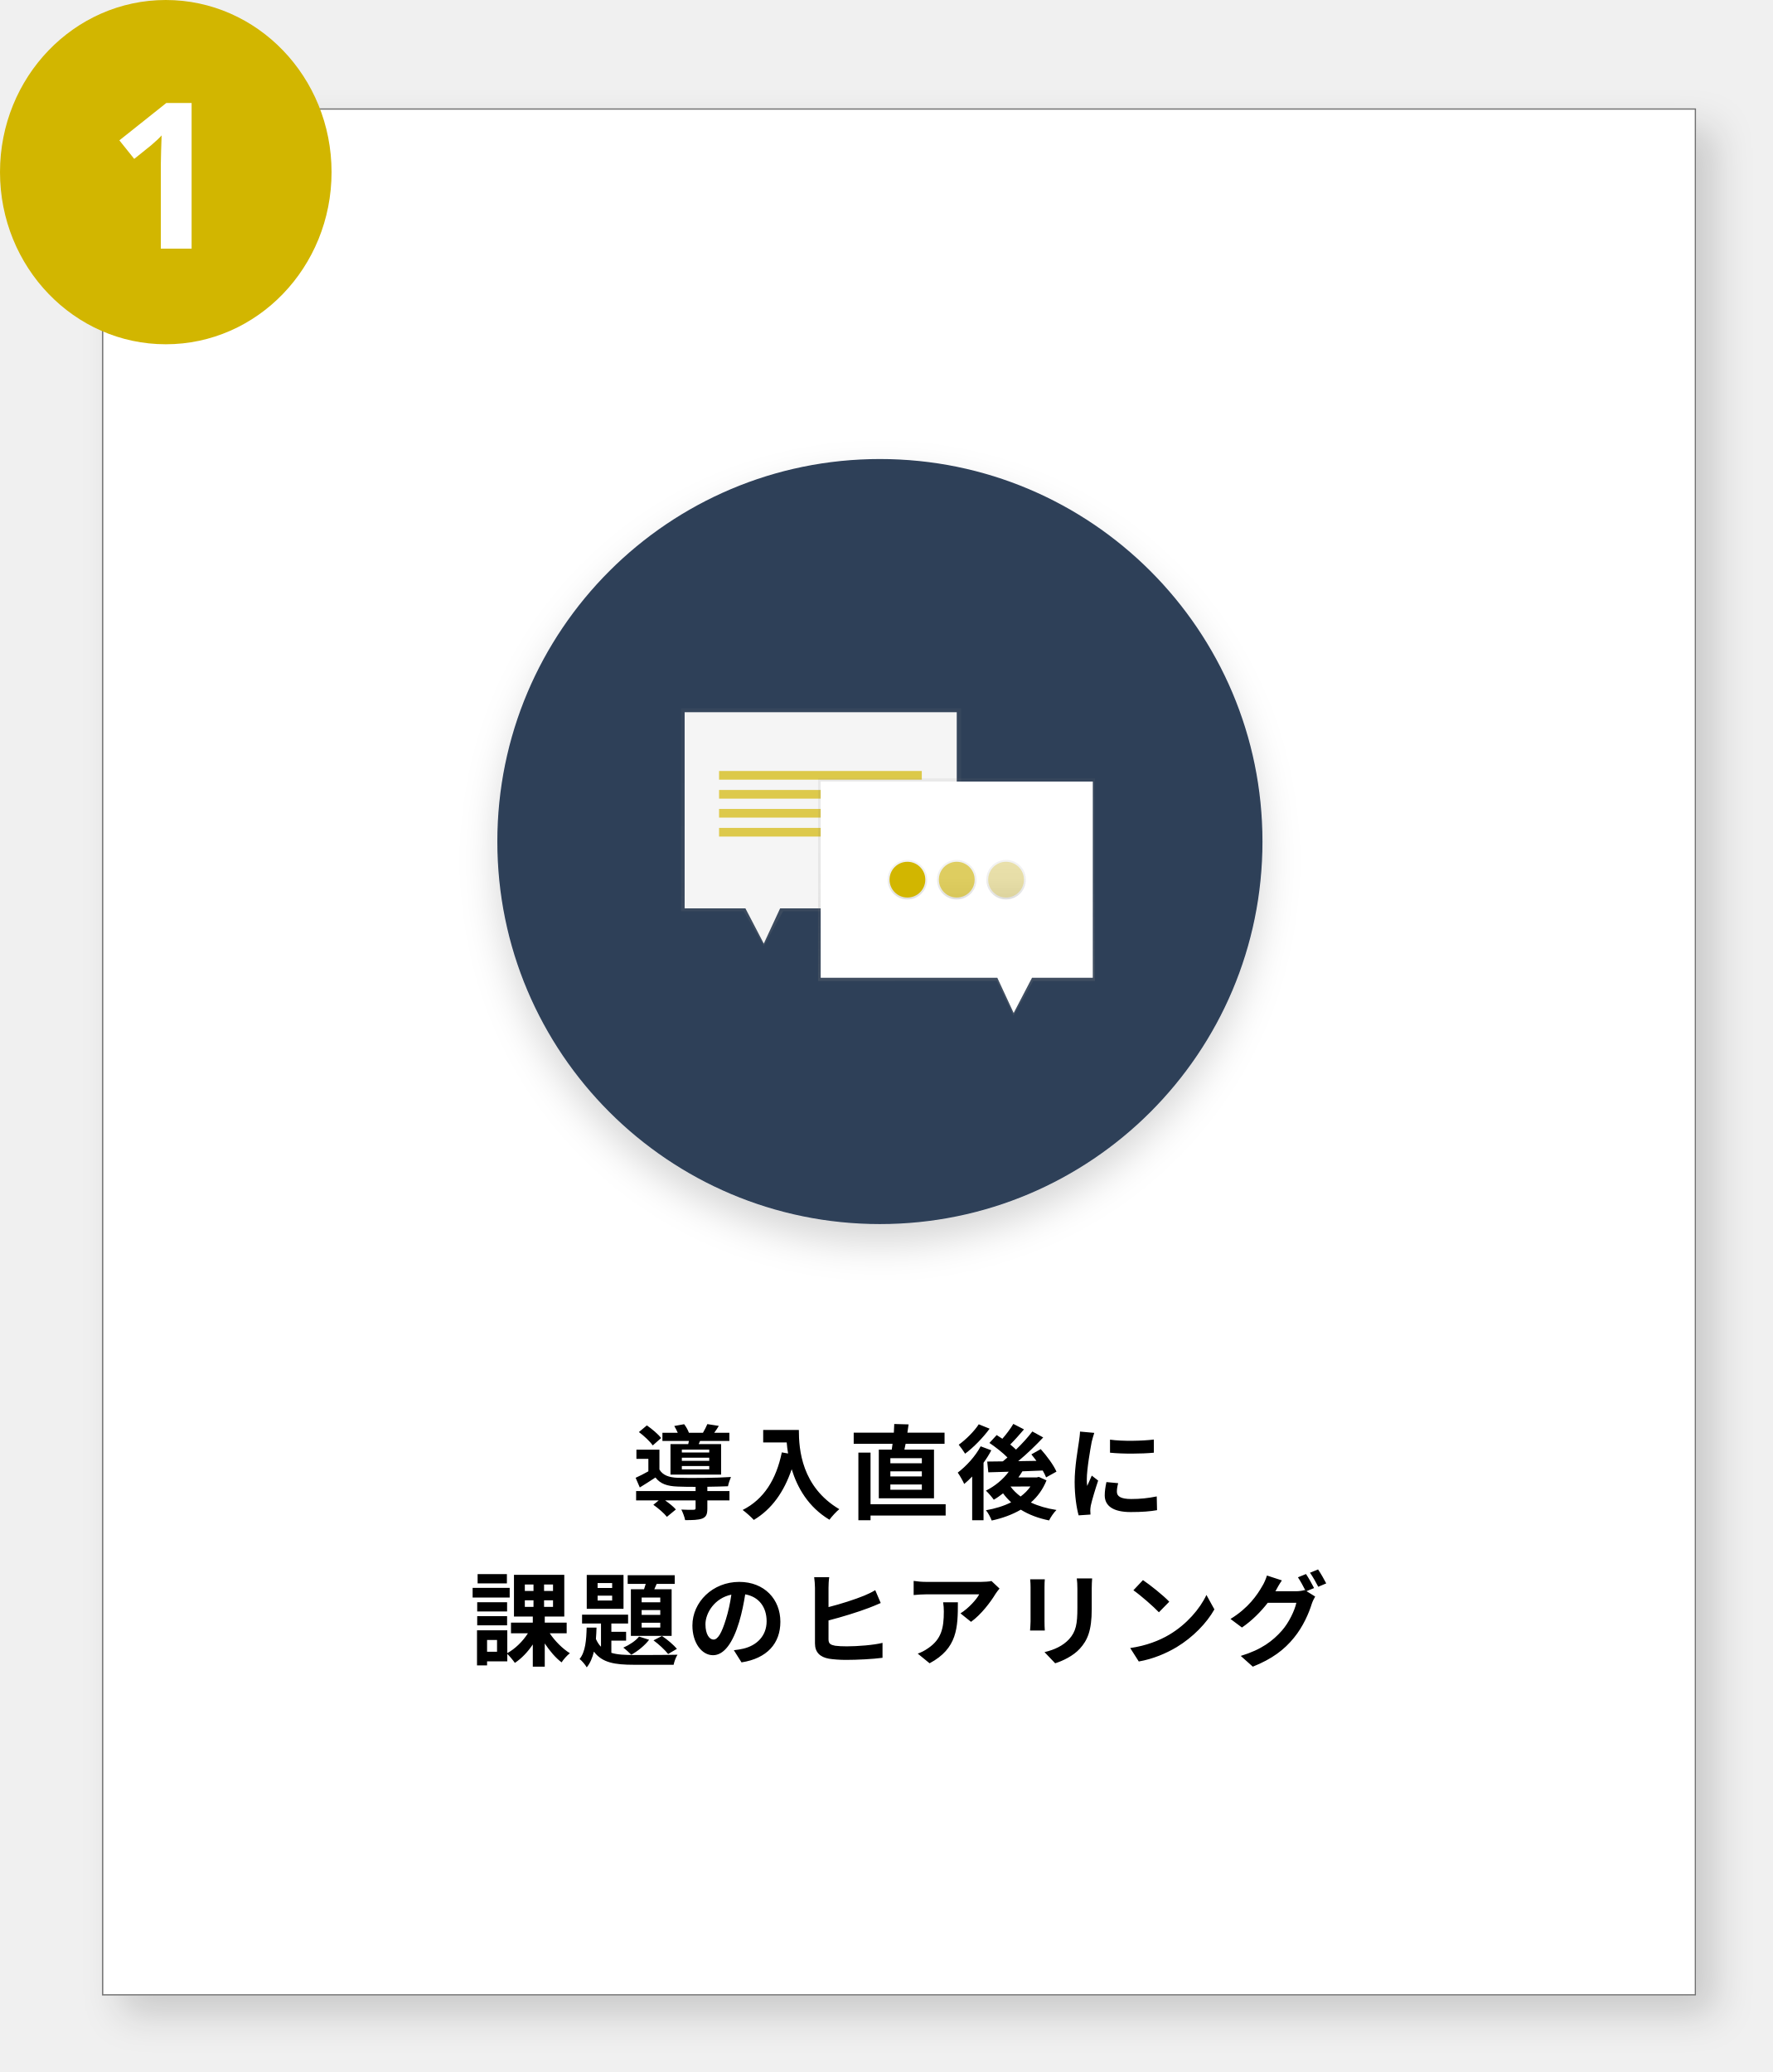
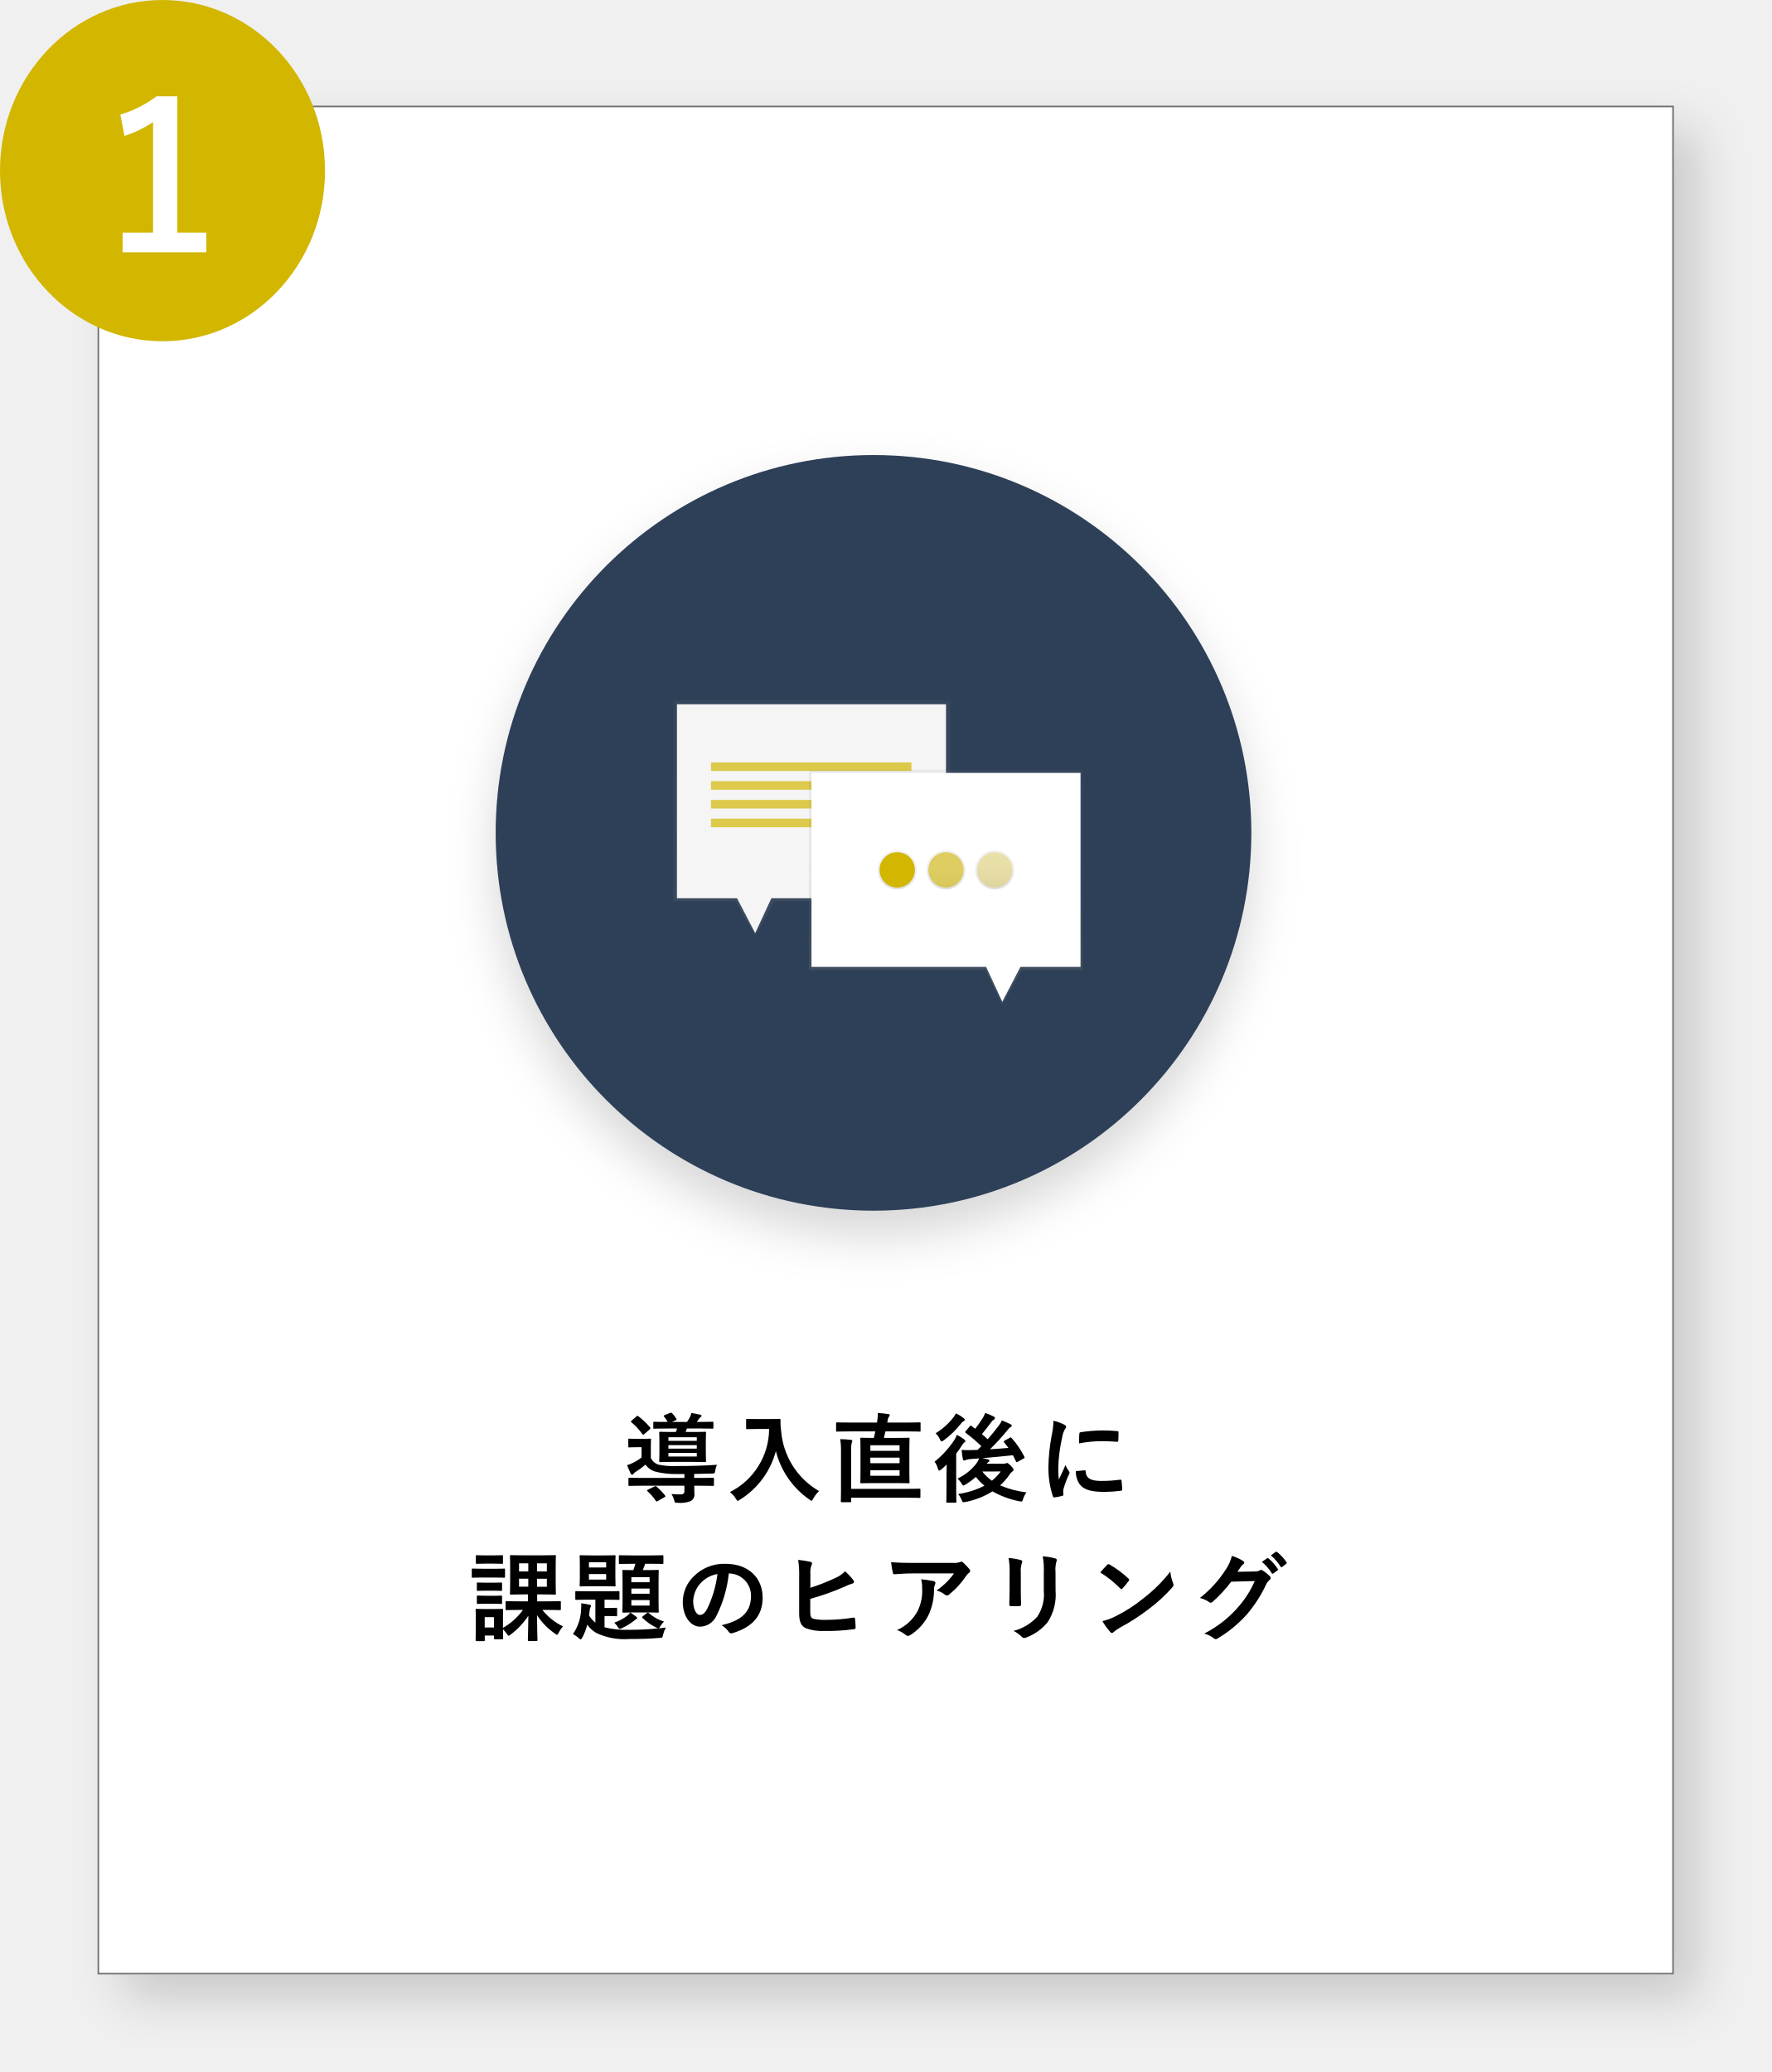
- <svg xmlns="http://www.w3.org/2000/svg" xmlns:xlink="http://www.w3.org/1999/xlink" width="278" height="325" viewBox="0 0 278 325">
+ <svg xmlns="http://www.w3.org/2000/svg" xmlns:xlink="http://www.w3.org/1999/xlink" width="218" height="255" viewBox="0 0 218 255">
  <defs>
-     <filter id="長方形_2173" x="10" y="11" width="268" height="314" filterUnits="userSpaceOnUse">
+     <filter id="長方形_2173" x="6" y="7" width="212" height="248" filterUnits="userSpaceOnUse">
      <feOffset dx="3" dy="3" input="SourceAlpha" />
      <feGaussianBlur stdDeviation="3" result="blur" />
      <feFlood flood-opacity="0.161" />
      <feComposite operator="in" in2="blur" />
      <feComposite in="SourceGraphic" />
    </filter>
-     <filter id="長方形_2124" x="69" y="66" width="138" height="138" filterUnits="userSpaceOnUse">
+     <filter id="長方形_2124" x="52" y="50" width="111" height="111" filterUnits="userSpaceOnUse">
      <feOffset dy="3" input="SourceAlpha" />
      <feGaussianBlur stdDeviation="3" result="blur-2" />
      <feFlood flood-opacity="0.161" />
      <feComposite operator="in" in2="blur-2" />
      <feComposite in="SourceGraphic" />
    </filter>
    <linearGradient id="linear-gradient" x1="3.891" y1="1.236" x2="3.891" y2="0.236" gradientUnits="objectBoundingBox">
      <stop offset="0" stop-color="gray" stop-opacity="0.251" />
      <stop offset="0.54" stop-color="gray" stop-opacity="0.122" />
      <stop offset="1" stop-color="gray" stop-opacity="0.102" />
    </linearGradient>
    <linearGradient id="linear-gradient-2" x1="0.5" y1="1" x2="0.5" y2="0" xlink:href="#linear-gradient" />
  </defs>
-   <g id="グループ_470" data-name="グループ 470" transform="translate(-86 -5425)">
-     <g id="グループ_469" data-name="グループ 469">
-       <g transform="matrix(1, 0, 0, 1, 86, 5425)" filter="url(#長方形_2173)">
-         <g id="長方形_2173-2" data-name="長方形 2173" transform="translate(16 17)" fill="#fff" stroke="#707070" stroke-width="0.2">
-           <rect width="250" height="296" stroke="none" />
-           <rect x="0.1" y="0.1" width="249.8" height="295.8" fill="none" />
-         </g>
+   <g id="グループ_490" data-name="グループ 490" transform="translate(-86 -6132)">
+     <g transform="matrix(1, 0, 0, 1, 86, 6132)" filter="url(#長方形_2173)">
+       <g id="長方形_2173-2" data-name="長方形 2173" transform="translate(12 13)" fill="#fff" stroke="#707070" stroke-width="0.2">
+         <rect width="194" height="230" stroke="none" />
+         <rect x="0.1" y="0.1" width="193.8" height="229.8" fill="none" />
      </g>
-       <g transform="matrix(1, 0, 0, 1, 86, 5425)" filter="url(#長方形_2124)">
-         <rect id="長方形_2124-2" data-name="長方形 2124" width="120" height="120" rx="60" transform="translate(78 72)" fill="#2f3f59" />
-       </g>
-       <path id="パス_1793" data-name="パス 1793" d="M0,0H43.93V31.833H16l-3.018,5.423L9.81,31.833H0Z" transform="translate(192.821 5536.098)" fill="url(#linear-gradient)" />
-       <path id="パス_1794" data-name="パス 1794" d="M7.57,8.33H50.246V39.1h-27.7L19.982,44.63,17.1,39.1H7.57Z" transform="translate(185.807 5528.379)" fill="#f5f5f5" />
-       <rect id="長方形_2117" data-name="長方形 2117" width="31.794" height="1.36" transform="translate(230.57 5547.293) rotate(180)" fill="#d2b600" opacity="0.701" />
-       <rect id="長方形_2118" data-name="長方形 2118" width="31.794" height="1.36" transform="translate(230.57 5550.269) rotate(180)" fill="#d2b600" opacity="0.695" />
-       <rect id="長方形_2119" data-name="長方形 2119" width="31.794" height="1.36" transform="translate(230.57 5553.244) rotate(180)" fill="#d2b600" opacity="0.695" />
-       <rect id="長方形_2120" data-name="長方形 2120" width="31.794" height="1.36" transform="translate(230.57 5556.219) rotate(180)" fill="#d2b600" opacity="0.695" />
-       <path id="パス_1795" data-name="パス 1795" d="M336.416,150H293v31.771l28.015-.015,2.64,5.427,3.065-5.412h9.7Z" transform="translate(-78.69 5397.099)" fill="url(#linear-gradient-2)" />
-       <path id="パス_1796" data-name="パス 1796" d="M341.2,156.7H298.52v30.774h27.7L328.785,193l2.882-5.526h9.53Z" transform="translate(-83.806 5390.89)" fill="#fff" />
-       <circle id="楕円形_253" data-name="楕円形 253" cx="3.103" cy="3.103" r="3.103" transform="translate(225.214 5559.875)" fill="url(#linear-gradient-2)" />
-       <circle id="楕円形_254" data-name="楕円形 254" cx="3.103" cy="3.103" r="3.103" transform="translate(232.95 5559.875)" fill="url(#linear-gradient-2)" />
-       <circle id="楕円形_255" data-name="楕円形 255" cx="3.103" cy="3.103" r="3.103" transform="translate(240.686 5559.875)" fill="url(#linear-gradient-2)" />
-       <circle id="楕円形_256" data-name="楕円形 256" cx="2.805" cy="2.805" r="2.805" transform="translate(225.511 5560.172)" fill="#d2b600" />
-       <circle id="楕円形_257" data-name="楕円形 257" cx="2.805" cy="2.805" r="2.805" transform="translate(233.248 5560.172)" fill="#d2b600" opacity="0.6" />
-       <circle id="楕円形_258" data-name="楕円形 258" cx="2.805" cy="2.805" r="2.805" transform="translate(240.984 5560.172)" fill="#d2b600" opacity="0.3" />
-       <text id="導入直後に_課題のヒアリング_" data-name="導入直後に 課題のヒアリング " transform="translate(227 5662)" font-size="16" font-family="YuGo-Bold, YuGothic" font-weight="700" letter-spacing="0.06em">
-         <tspan x="-41.92" y="0">導入直後に</tspan>
-         <tspan x="-67.36" y="23">課題のヒアリング</tspan>
-         <tspan x="0" y="46" />
-       </text>
-       <g id="グループ_462" data-name="グループ 462" transform="translate(86 5425)">
-         <ellipse id="楕円形_205" data-name="楕円形 205" cx="26" cy="27" rx="26" ry="27" transform="translate(0 0)" fill="#d2b600" />
-       </g>
-       <text id="_1" data-name="1" transform="translate(112 5464)" fill="#fff" font-size="32" font-family="YuGo-Bold, YuGothic" font-weight="700" letter-spacing="0.12em">
-         <tspan x="-9.168" y="0">1</tspan>
-       </text>
    </g>
+     <g transform="matrix(1, 0, 0, 1, 86, 6132)" filter="url(#長方形_2124)">
+       <rect id="長方形_2124-2" data-name="長方形 2124" width="93" height="93" rx="46.5" transform="translate(61 56)" fill="#2f3f59" />
+     </g>
+     <path id="パス_1793" data-name="パス 1793" d="M0,0H34.084V24.7H12.413l-2.342,4.207L7.612,24.7H0Z" transform="translate(168.881 6218.199)" fill="url(#linear-gradient)" />
+     <path id="パス_1794" data-name="パス 1794" d="M7.57,8.33H40.682V32.207H19.19L17.2,36.495l-2.236-4.288H7.57Z" transform="translate(161.741 6210.343)" fill="#f5f5f5" />
+     <rect id="長方形_2117" data-name="長方形 2117" width="24.669" height="1.056" transform="translate(198.169 6226.885) rotate(180)" fill="#d2b600" opacity="0.701" />
+     <rect id="長方形_2118" data-name="長方形 2118" width="24.669" height="1.056" transform="translate(198.169 6229.193) rotate(180)" fill="#d2b600" opacity="0.695" />
+     <rect id="長方形_2119" data-name="長方形 2119" width="24.669" height="1.056" transform="translate(198.169 6231.502) rotate(180)" fill="#d2b600" opacity="0.695" />
+     <rect id="長方形_2120" data-name="長方形 2120" width="24.669" height="1.056" transform="translate(198.169 6233.811) rotate(180)" fill="#d2b600" opacity="0.695" />
+     <path id="パス_1795" data-name="パス 1795" d="M326.686,150H293v24.65l21.737-.012,2.048,4.211,2.378-4.2h7.523Z" transform="translate(-107.447 6076.734)" fill="url(#linear-gradient-2)" />
+     <path id="パス_1796" data-name="パス 1796" d="M331.632,156.7H298.52v23.877h21.491l1.99,4.288,2.236-4.288h7.394Z" transform="translate(-112.653 6070.415)" fill="#fff" />
+     <circle id="楕円形_253" data-name="楕円形 253" cx="2.408" cy="2.408" r="2.408" transform="translate(194.013 6236.646)" fill="url(#linear-gradient-2)" />
+     <circle id="楕円形_254" data-name="楕円形 254" cx="2.408" cy="2.408" r="2.408" transform="translate(200.016 6236.646)" fill="url(#linear-gradient-2)" />
+     <circle id="楕円形_255" data-name="楕円形 255" cx="2.408" cy="2.408" r="2.408" transform="translate(206.018 6236.646)" fill="url(#linear-gradient-2)" />
+     <circle id="楕円形_256" data-name="楕円形 256" cx="2.176" cy="2.176" r="2.176" transform="translate(194.244 6236.877)" fill="#d2b600" />
+     <circle id="楕円形_257" data-name="楕円形 257" cx="2.176" cy="2.176" r="2.176" transform="translate(200.247 6236.877)" fill="#d2b600" opacity="0.6" />
+     <circle id="楕円形_258" data-name="楕円形 258" cx="2.176" cy="2.176" r="2.176" transform="translate(206.249 6236.877)" fill="#d2b600" opacity="0.3" />
+     <path id="パス_1939" data-name="パス 1939" d="M-21.792-1.152c1.08,0,1.452.024,1.524.024.12,0,.132-.012.132-.132v-.732c0-.132-.012-.144-.132-.144-.072,0-.444.024-1.524.024h-.78V-2.6c.684-.012,1.4-.024,2.148-.048.384-.012.384-.012.456-.4a2.8,2.8,0,0,1,.2-.684c-1.644.12-3.324.156-5.016.156a8.376,8.376,0,0,1-2.208-.18,1.591,1.591,0,0,1-.912-.8V-5.988c0-.528.024-.756.024-.828,0-.12-.012-.132-.144-.132-.072,0-.24.024-.876.024h-.78c-.636,0-.792-.024-.876-.024-.108,0-.12.012-.12.132V-6c0,.12.012.132.12.132.084,0,.24-.024.876-.024h.636v1.26a5.833,5.833,0,0,1-1.1.684,4.814,4.814,0,0,1-.684.264c.168.42.288.708.444,1.032.06.108.108.144.18.144a.194.194,0,0,0,.168-.108.879.879,0,0,1,.24-.228,9.93,9.93,0,0,0,1.236-.9,2.218,2.218,0,0,0,1.14.84,10.272,10.272,0,0,0,2.808.312h.84v.48h-5.256c-1.08,0-1.44-.024-1.512-.024-.108,0-.12.012-.12.144v.732c0,.12.012.132.12.132.072,0,.432-.024,1.512-.024h5.256v.684c0,.276-.156.384-.5.384-.24,0-.66-.012-1.092-.048a2.785,2.785,0,0,1,.336.792c.084.288.084.288.444.288a3.456,3.456,0,0,0,1.6-.216.885.885,0,0,0,.444-.876c0-.348-.024-.648-.024-1.008ZM-24.672-8.2a2.644,2.644,0,0,1-.156.432h-.4c-1.056,0-1.428-.024-1.512-.024-.12,0-.132.012-.132.132,0,.072.024.336.024,1V-5.2c0,.66-.024.924-.024,1.008,0,.12.012.132.132.132.084,0,.456-.024,1.512-.024h2.484c1.056,0,1.428.024,1.512.024.108,0,.12-.012.12-.132,0-.072-.024-.348-.024-1.008V-6.66c0-.66.024-.924.024-1,0-.12-.012-.132-.12-.132-.084,0-.456.024-1.512.024h-.888a3.938,3.938,0,0,0,.18-.432h1.464c1.176,0,1.584.024,1.656.024.12,0,.132-.012.132-.132v-.588c0-.12-.012-.132-.132-.132-.072,0-.48.024-1.656.024h-.252l.228-.336a1.032,1.032,0,0,1,.216-.24.242.242,0,0,0,.132-.192c0-.06-.06-.1-.156-.12-.312-.072-.7-.156-1.092-.216a1.919,1.919,0,0,1-.216.576c-.1.18-.2.348-.324.528H-25.3l.444-.192c.132-.06.144-.108.084-.216a3.756,3.756,0,0,0-.5-.648c-.1-.1-.132-.108-.252-.06l-.648.264c-.144.06-.192.084-.108.192a3.181,3.181,0,0,1,.444.66C-27-9-27.4-9.024-27.468-9.024c-.12,0-.132.012-.132.132v.6c0,.12.012.12.132.12.072,0,.468-.024,1.632-.024Zm2.424,1.08v.444H-25.74v-.444Zm0,2.376H-25.74v-.444h3.492Zm-3.492-.972v-.432h3.492v.432ZM-30.252-9.18c-.072.06-.108.1-.108.132s.036.06.084.1a8.251,8.251,0,0,1,1.332,1.44c.036.048.072.084.1.084s.084-.036.156-.1l.648-.564c.06-.06.084-.1.084-.144a.224.224,0,0,0-.06-.12,8.893,8.893,0,0,0-1.428-1.356c-.1-.072-.144-.048-.24.036Zm2,8.508c-.084.036-.12.072-.12.108s.024.048.072.1A6.293,6.293,0,0,1-27.288.708c.072.108.108.1.24.024l.828-.48c.132-.072.144-.108.072-.2a7.52,7.52,0,0,0-1.044-1.092c-.108-.084-.132-.084-.276-.012ZM-14.832-9.36c-.864,0-1.128-.024-1.2-.024-.132,0-.144.012-.144.132v1.008c0,.12.012.132.144.132.072,0,.336-.024,1.2-.024h1.488A8.753,8.753,0,0,1-18.168-.372,2.872,2.872,0,0,1-17.46.42c.12.192.168.288.252.288.06,0,.132-.06.276-.144a10.1,10.1,0,0,0,4.416-5.976A10.316,10.316,0,0,0-8.4.54c.132.1.216.156.276.156S-8,.612-7.908.42A3.537,3.537,0,0,1-7.2-.492a9.4,9.4,0,0,1-4.668-7.416A6.7,6.7,0,0,1-11.94-9.24c0-.12-.048-.144-.156-.144-.072,0-.336.024-1.2.024ZM-.276-7.836l-.18.8c-1.08,0-1.452-.024-1.524-.024-.132,0-.144.012-.144.132,0,.072.024.456.024,1.3V-2.88c0,.852-.024,1.224-.024,1.284,0,.132.012.144.144.144.072,0,.444-.024,1.536-.024h2.7c1.08,0,1.464.024,1.548.024.12,0,.132-.012.132-.144,0-.06-.024-.432-.024-1.284V-5.628c0-.84.024-1.224.024-1.3,0-.12-.012-.132-.132-.132-.084,0-.468.024-1.548.024H.78c.072-.264.132-.528.192-.8H3.624c1.092,0,1.464.024,1.536.024.12,0,.132-.012.132-.132V-8.82c0-.12-.012-.132-.132-.132-.072,0-.444.024-1.536.024H1.188l.06-.276A.775.775,0,0,1,1.4-9.636a.322.322,0,0,0,.1-.192c0-.072-.06-.132-.168-.144a12.743,12.743,0,0,0-1.3-.132,7.31,7.31,0,0,1-.072.984l-.036.192h-3.36c-1.092,0-1.464-.024-1.536-.024-.12,0-.132.012-.132.132v.876c0,.12.012.132.132.132.072,0,.444-.024,1.536-.024Zm2.988,5.46h-3.6V-3.06h3.6Zm-3.6-1.548v-.684h3.6v.684Zm0-2.208h3.6v.684h-3.6ZM-4.5-.54C-4.5.3-4.524.672-4.524.744c0,.12.012.132.132.132h1c.132,0,.144-.012.144-.132V.324h6.72c1.188,0,1.6.024,1.668.024.12,0,.132-.012.132-.132V-.66c0-.12-.012-.132-.132-.132-.072,0-.48.024-1.668.024h-6.72V-5.436A3.1,3.1,0,0,1-3.18-6.42a.734.734,0,0,0,.072-.252c0-.06-.072-.12-.192-.132-.42-.048-.84-.072-1.3-.084a8.326,8.326,0,0,1,.1,1.476ZM15.648-6.708c-.132.072-.156.12-.072.216.18.228.36.456.528.684-.744.072-1.5.12-2.268.168a26.917,26.917,0,0,0,2.1-2.292c.216-.264.312-.372.42-.42a.214.214,0,0,0,.156-.192c0-.084-.048-.132-.18-.2-.276-.132-.636-.288-1.032-.444a2.866,2.866,0,0,1-.408.672c-.408.54-.852,1.08-1.344,1.644A9.054,9.054,0,0,0,12.84-7.5c.384-.456.744-.936,1.116-1.428a1.01,1.01,0,0,1,.348-.348.249.249,0,0,0,.144-.192c0-.084-.048-.144-.156-.2a7.583,7.583,0,0,0-1.044-.444,3.62,3.62,0,0,1-.312.648c-.336.528-.636.936-.912,1.3-.156-.108-.312-.216-.456-.336-.1-.072-.12-.084-.216.036l-.48.564c-.06.072-.084.108-.084.144a.145.145,0,0,0,.072.108,19.529,19.529,0,0,1,1.908,1.62l-.456.468c-.348.012-.684.024-1.02.024a8.476,8.476,0,0,1-.948-.024c.036.372.084.744.144,1.092.024.12.072.216.18.216a.666.666,0,0,0,.228-.084,2.5,2.5,0,0,1,.648-.108c.288-.012.612-.036.96-.072a2.716,2.716,0,0,1-.384.684,6.345,6.345,0,0,1-2.28,1.8,2.784,2.784,0,0,1,.48.576c.108.192.156.276.24.276.06,0,.132-.048.276-.132a7.9,7.9,0,0,0,1.26-.924,6.932,6.932,0,0,0,1.056,1.08,10.093,10.093,0,0,1-3.24,1.02,2.564,2.564,0,0,1,.42.7c.144.348.156.348.516.276a9.615,9.615,0,0,0,3.288-1.3A11.166,11.166,0,0,0,17.424.756c.372.072.372.072.492-.288a2.532,2.532,0,0,1,.408-.8,11.814,11.814,0,0,1-3.24-.864,8.1,8.1,0,0,0,1.152-1.308,1.185,1.185,0,0,1,.36-.4.23.23,0,0,0,.132-.216c0-.108-.048-.2-.312-.48-.3-.288-.384-.348-.48-.348a.391.391,0,0,0-.168.048.658.658,0,0,1-.252.036H13.428a.705.705,0,0,1,.192-.192q.144-.072.144-.18c0-.084-.072-.132-.2-.168-.2-.048-.408-.1-.66-.144,1.176-.1,2.556-.216,3.756-.36.132.252.252.5.372.756.06.132.084.132.228.048l.72-.4c.12-.072.144-.108.084-.228a10.913,10.913,0,0,0-1.572-2.3c-.072-.084-.1-.1-.228-.012Zm-.492,3.8a6.082,6.082,0,0,1-1.08,1.14A5.358,5.358,0,0,1,12.888-2.9ZM8.484-.672C8.484.288,8.46.732,8.46.8c0,.12.012.132.12.132h.984C9.684.936,9.7.924,9.7.8c0-.06-.024-.516-.024-1.476V-5.1c.276-.36.54-.744.78-1.128a.9.9,0,0,1,.264-.288.14.14,0,0,0,.084-.132c0-.084-.048-.132-.156-.216a7,7,0,0,0-.888-.552,2.615,2.615,0,0,1-.312.636A11.515,11.515,0,0,1,7.02-4.116a2.762,2.762,0,0,1,.408.864c.048.168.1.24.156.24s.144-.06.276-.156c.216-.18.432-.384.648-.6-.012.444-.024.96-.024,1.332Zm1.152-9.384a2.726,2.726,0,0,1-.348.552,8.189,8.189,0,0,1-2.148,1.9,2.208,2.208,0,0,1,.516.708c.084.2.144.288.228.288a.592.592,0,0,0,.276-.144,10.93,10.93,0,0,0,2.064-1.992,1.139,1.139,0,0,1,.324-.324c.12-.072.192-.12.192-.2s-.06-.144-.168-.216A4.621,4.621,0,0,0,9.636-10.056Zm12.012.912a9.682,9.682,0,0,1-.216,1.788,22.908,22.908,0,0,0-.408,3.936A11.249,11.249,0,0,0,21.576.156c.024.084.072.144.156.132A5.956,5.956,0,0,0,22.716.1c.108-.024.156-.072.156-.156s-.024-.192-.024-.336a1.363,1.363,0,0,1,.036-.372,11.731,11.731,0,0,1,.684-1.812.332.332,0,0,0,.06-.192.478.478,0,0,0-.084-.18,3.115,3.115,0,0,1-.42-.756c-.348.84-.564,1.236-.816,1.788a11.572,11.572,0,0,1-.072-1.4,19.444,19.444,0,0,1,.5-3.876,2.835,2.835,0,0,1,.288-.852c.156-.24.18-.276.18-.36,0-.108-.072-.18-.276-.288A5.311,5.311,0,0,0,21.648-9.144Zm2.76,6.192a2.644,2.644,0,0,0,.42,1.56c.516.708,1.344,1,3.12,1A16.112,16.112,0,0,0,29.9-.528c.2-.024.2-.036.2-.18a8.891,8.891,0,0,0-.072-1.032c-.024-.156-.048-.168-.168-.156a17.2,17.2,0,0,1-2.292.156c-1.308,0-1.884-.3-1.956-1.128,0-.132-.024-.192-.12-.18Zm.384-3.408a14.67,14.67,0,0,1,2.724-.276c.612,0,1.236.024,1.956.072.108.012.144-.036.156-.144.024-.336.024-.66.024-1.02,0-.12-.024-.144-.276-.156-.5-.048-1.056-.072-1.776-.072A19.159,19.159,0,0,0,25-7.74c-.12.024-.156.06-.168.2C24.8-7.332,24.8-7.032,24.792-6.36Zm-66.78,24.32c.12,0,.132-.012.132-.132,0-.24-.048-1.56-.06-3.06a8.037,8.037,0,0,0,2.2,2.268c.144.1.216.156.264.156.072,0,.108-.072.2-.252a3.742,3.742,0,0,1,.54-.78,7.354,7.354,0,0,1-2.544-2.028h.528c1.152,0,1.548.024,1.62.024.12,0,.132-.012.132-.132v-.84c0-.12-.012-.132-.132-.132-.072,0-.468.024-1.62.024h-1.164v-.852h.672c1.056,0,1.416.024,1.5.024.12,0,.132-.012.132-.132,0-.06-.024-.408-.024-1.2V8.732c0-.792.024-1.128.024-1.2,0-.132-.012-.144-.132-.144-.084,0-.444.024-1.5.024h-2.4c-1.056,0-1.4-.024-1.488-.024-.12,0-.132.012-.132.144,0,.072.024.408.024,1.2v2.184c0,.792-.024,1.128-.024,1.2,0,.12.012.132.132.132.084,0,.432-.024,1.488-.024h.6v.852h-1.02c-1.14,0-1.536-.024-1.608-.024-.12,0-.132.012-.132.132v.84c0,.12.012.132.132.132.072,0,.468-.024,1.608-.024h.4A7.834,7.834,0,0,1-46.1,16.34V15.056c0-.564.012-.852.012-.924,0-.12-.012-.132-.12-.132-.084,0-.336.024-1.1.024h-.924c-.768,0-1.02-.024-1.092-.024-.132,0-.144.012-.144.132,0,.084.024.372.024,1.128v.768c0,1.452-.024,1.728-.024,1.812,0,.12.012.132.144.132h.852c.12,0,.132-.012.132-.132v-.552h1.14v.324c0,.12.012.132.132.132h.864c.108,0,.12-.012.12-.132,0-.06-.012-.312-.012-1.1a5.374,5.374,0,0,1,.456.54c.12.18.168.252.24.252s.132-.048.264-.156a9.165,9.165,0,0,0,2.16-2.3c-.012,1.464-.06,2.76-.06,2.988,0,.12.012.132.132.132Zm-5.22-2.94v1.272h-1.14V15.02ZM-40.7,8.4V9.4h-1.212V8.4Zm0,2.88h-1.212v-.984H-40.7ZM-44.124,9.4V8.4h1.14V9.4Zm0,1.872v-.984h1.14v.984Zm-4.4-2.208c-.924,0-1.212-.024-1.284-.024-.12,0-.132.012-.132.132v.852c0,.132.012.144.132.144.072,0,.36-.024,1.284-.024h1.26c.924,0,1.212.024,1.284.024.12,0,.132-.012.132-.144V9.176c0-.12-.012-.132-.132-.132-.072,0-.36.024-1.284.024Zm.312-1.644c-.78,0-1.02-.024-1.092-.024-.12,0-.132.012-.132.132v.8c0,.12.012.132.132.132.072,0,.312-.024,1.092-.024h.888c.768,0,1.008.024,1.08.024.132,0,.144-.012.144-.132v-.8c0-.12-.012-.132-.144-.132-.072,0-.312.024-1.08.024Zm.048,3.36c-.732,0-.948-.024-1.02-.024-.12,0-.132.012-.132.132v.768c0,.12.012.132.132.132.072,0,.288-.024,1.02-.024h.8c.72,0,.936.024,1.008.024.132,0,.144-.012.144-.132v-.768c0-.12-.012-.132-.144-.132-.072,0-.288.024-1.008.024Zm0,1.608c-.732,0-.948-.024-1.02-.024-.12,0-.132.012-.132.132v.768c0,.12.012.132.132.132.072,0,.288-.024,1.02-.024h.8c.72,0,.936.024,1.008.024.132,0,.144-.012.144-.132V12.5c0-.12-.012-.132-.144-.132-.072,0-.288.024-1.008.024ZM-29.8,8.456a6.6,6.6,0,0,1-.264.78c-.852,0-1.14-.024-1.212-.024-.12,0-.132.012-.132.132,0,.072.024.42.024,1.26v2.472c0,.828-.024,1.188-.024,1.26,0,.12.012.132.132.132.072,0,.372-.024,1.284-.024h1.632c.912,0,1.212.024,1.3.024.12,0,.132-.012.132-.132,0-.072-.024-.432-.024-1.26V10.6c0-.84.024-1.188.024-1.26,0-.12-.012-.132-.132-.132-.084,0-.384.024-1.3.024h-.54a6.271,6.271,0,0,0,.3-.78h.66c1.032,0,1.38.024,1.452.024.12,0,.132-.012.132-.12V7.532c0-.12-.012-.132-.132-.132-.072,0-.42.024-1.452.024h-2.3c-1.032,0-1.38-.024-1.452-.024-.132,0-.144.012-.144.132V8.36c0,.108.012.12.144.12.072,0,.42-.024,1.452-.024Zm1.74,5.136H-30.3V12.92h2.244ZM-30.3,12.14V11.5h2.244v.636Zm0-2.04h2.244v.624H-30.3Zm1.428,4.8c-.12.1-.144.132-.048.228A6.6,6.6,0,0,0-27.252,16.3a.945.945,0,0,0,.276.1,33.015,33.015,0,0,1-3.624.18,10.556,10.556,0,0,1-3-.312v-1.38h.528c.648,0,.816.024.888.024.12,0,.132-.012.132-.132V14c0-.12-.012-.132-.132-.132-.072,0-.24.024-.888.024H-33.6v-1.02h.252c1.032,0,1.38.024,1.452.024.12,0,.132-.012.132-.132v-.816c0-.12-.012-.132-.132-.132-.072,0-.42.024-1.452.024h-2.28c-1.032,0-1.38-.024-1.452-.024-.108,0-.12.012-.12.132v.816c0,.12.012.132.12.132.072,0,.42-.024,1.452-.024h.9v2.82a3.222,3.222,0,0,1-.78-.876l.084-.648a.931.931,0,0,1,.084-.336.387.387,0,0,0,.072-.216c0-.06-.06-.108-.2-.132-.324-.06-.672-.132-1-.168a5.985,5.985,0,0,1-.012.672A5.684,5.684,0,0,1-37.488,17.1a3.626,3.626,0,0,1,.708.492c.12.12.18.168.24.168s.108-.072.2-.228a6.667,6.667,0,0,0,.612-1.584,3.569,3.569,0,0,0,1.116,1.02,8.044,8.044,0,0,0,4.044.744c1.332,0,2.5-.024,3.72-.132.384-.024.384-.024.456-.42a3.92,3.92,0,0,1,.336-.864c-.3.048-.612.084-.888.108.072-.036.1-.06.24-.312a2.461,2.461,0,0,1,.42-.528,5.188,5.188,0,0,1-1.872-1.044c-.048-.036-.072-.06-.108-.06s-.084.024-.156.084Zm-6.36-7.476c-.9,0-1.212-.024-1.3-.024-.12,0-.132.012-.132.132,0,.072.024.36.024,1.044v1.476c0,.7-.024.972-.024,1.056,0,.12.012.132.132.132.084,0,.4-.024,1.3-.024h1.584c.9,0,1.212.024,1.284.024.108,0,.12-.012.12-.132,0-.072-.024-.36-.024-1.056V8.576c0-.684.024-.972.024-1.044,0-.12-.012-.132-.12-.132-.072,0-.384.024-1.284.024ZM-33.4,10.4H-35.52V9.716H-33.4ZM-35.52,8.912V8.264H-33.4v.648Zm5.088,5.544a2.428,2.428,0,0,1-.384.4A5.746,5.746,0,0,1-32.4,15.7a2.774,2.774,0,0,1,.444.552c.1.144.132.216.216.216a.865.865,0,0,0,.288-.1,7.491,7.491,0,0,0,1.464-.888,1,1,0,0,1,.252-.192c.084-.036.144-.072.144-.156s-.048-.108-.132-.18A6.7,6.7,0,0,0-30.432,14.456Zm12.168-4.812a2.726,2.726,0,0,1,2.688,2.784c0,2.268-1.6,3.108-3.624,3.588a2.545,2.545,0,0,1,.84.756c.156.24.264.288.516.216,2.436-.732,3.7-2.136,3.7-4.368,0-2.388-1.692-4.164-4.572-4.164a5.251,5.251,0,0,0-3.9,1.536,4.421,4.421,0,0,0-1.356,3.12c0,1.956,1.068,3.084,2.124,3.084a2.279,2.279,0,0,0,2.04-1.38,15.026,15.026,0,0,0,1.5-5.172Zm-1.44.072a13.711,13.711,0,0,1-1.272,4.3c-.324.576-.588.732-.9.732-.372,0-.816-.612-.816-1.716a3.455,3.455,0,0,1,.936-2.22A3.614,3.614,0,0,1-19.7,9.716Zm11.436.024a2.735,2.735,0,0,1,.12-1.08c.108-.18.156-.384-.108-.444a10.273,10.273,0,0,0-1.512-.24,12.464,12.464,0,0,1,.12,2.2V14.6c0,.984.252,1.548.852,1.8a5.909,5.909,0,0,0,2.28.324,24,24,0,0,0,3.564-.216c.18-.012.252-.06.252-.216,0-.252-.036-.708-.072-1.044-.012-.144-.036-.192-.216-.168a21.173,21.173,0,0,1-3.384.276,6.149,6.149,0,0,1-1.512-.132c-.312-.1-.4-.288-.4-.852v-1.6A30.83,30.83,0,0,0-4.1,11.288a6.373,6.373,0,0,1,1-.4c.24-.06.252-.264.108-.432A6.884,6.884,0,0,0-4,9.38a3.725,3.725,0,0,1-1.284.864,25.322,25.322,0,0,1-2.988,1.164Zm17.676-.1a8.536,8.536,0,0,1-2.148,2.1,2.767,2.767,0,0,1,1,.492.469.469,0,0,0,.288.12.345.345,0,0,0,.252-.108,10.2,10.2,0,0,0,2.112-2.316,1.491,1.491,0,0,1,.324-.348.313.313,0,0,0,.168-.252.348.348,0,0,0-.1-.216,6.151,6.151,0,0,0-.72-.756.408.408,0,0,0-.276-.168.878.878,0,0,0-.228.084,2.528,2.528,0,0,1-.828.072H4.1c-.96,0-1.62-.024-2.436-.084a11.227,11.227,0,0,0,.216,1.3c.024.108.072.192.216.18.708-.048,1.44-.1,2.124-.1Zm-7.02,6.972a3.377,3.377,0,0,1,1.092.612.339.339,0,0,0,.24.108.6.6,0,0,0,.336-.12A6.246,6.246,0,0,0,6.24,14.828a7.336,7.336,0,0,0,.708-3.3,1.1,1.1,0,0,1,.108-.492.489.489,0,0,0,.06-.216c0-.108-.048-.192-.2-.228a13.321,13.321,0,0,0-1.548-.228,4.338,4.338,0,0,1,.12,1.128A5.548,5.548,0,0,1,4.9,14.324,5.314,5.314,0,0,1,2.388,16.616Zm13.86-4.776c0,.516-.036,1.212-.036,1.632-.012.144.06.2.228.2h.96c.192,0,.264-.06.264-.24-.012-.42-.036-.888-.036-1.512V9.5a2.762,2.762,0,0,1,.132-1.14.5.5,0,0,0,.048-.18c0-.084-.06-.156-.2-.192a8.881,8.881,0,0,0-1.488-.252,8.216,8.216,0,0,1,.132,1.752ZM21.9,9.5a3.615,3.615,0,0,1,.108-1.308A.38.38,0,0,0,22.056,8a.2.2,0,0,0-.168-.2,7.509,7.509,0,0,0-1.56-.264,8.811,8.811,0,0,1,.132,1.956v2.268a4.944,4.944,0,0,1-.8,3.2,5.863,5.863,0,0,1-2.928,1.752,3.9,3.9,0,0,1,1.02.732.389.389,0,0,0,.288.144.758.758,0,0,0,.252-.06,6.191,6.191,0,0,0,2.64-1.884,6.194,6.194,0,0,0,.972-3.912Zm5.508.024a12.7,12.7,0,0,1,2.448,1.956c.06.06.108.1.156.1s.084-.036.144-.1c.168-.18.564-.66.744-.9a.258.258,0,0,0,.072-.156c0-.048-.036-.1-.108-.168a12.513,12.513,0,0,0-2.292-1.7.32.32,0,0,0-.156-.06.225.225,0,0,0-.168.1C28.02,8.828,27.672,9.2,27.408,9.524Zm.264,5.988a8.315,8.315,0,0,0,.96,1.332.311.311,0,0,0,.2.132.332.332,0,0,0,.216-.12,4.142,4.142,0,0,1,.8-.552,25.8,25.8,0,0,0,3.624-2.352,19.614,19.614,0,0,0,2.76-2.544c.132-.156.192-.252.192-.36a.587.587,0,0,0-.06-.228,5.356,5.356,0,0,1-.336-1.4,18.028,18.028,0,0,1-3.288,3.264,17.787,17.787,0,0,1-3.456,2.232A7.229,7.229,0,0,1,27.672,15.512ZM44.292,9.44c.144-.216.264-.4.4-.6a1.3,1.3,0,0,1,.3-.324.239.239,0,0,0,.132-.2.25.25,0,0,0-.12-.2,5.9,5.9,0,0,0-1.4-.636,5.125,5.125,0,0,1-.708,1.62,14.234,14.234,0,0,1-3.228,3.564,3.255,3.255,0,0,1,1.152.516.288.288,0,0,0,.18.072.373.373,0,0,0,.252-.132,16.712,16.712,0,0,0,2.268-2.46l2.9-.084a12.225,12.225,0,0,1-2.22,3.408,13.824,13.824,0,0,1-4,3.06,3.158,3.158,0,0,1,1.14.552.423.423,0,0,0,.276.132.324.324,0,0,0,.192-.06,15.242,15.242,0,0,0,3.648-2.988,16.54,16.54,0,0,0,2.376-3.708,1.445,1.445,0,0,1,.4-.516.346.346,0,0,0,.144-.252.389.389,0,0,0-.156-.276,5.536,5.536,0,0,0-.816-.648.348.348,0,0,0-.192-.072.241.241,0,0,0-.156.048,1.114,1.114,0,0,1-.6.144ZM47.3,8.216a5.954,5.954,0,0,1,1.212,1.392.125.125,0,0,0,.2.036l.5-.372a.121.121,0,0,0,.036-.192A5.523,5.523,0,0,0,48.12,7.8c-.072-.06-.12-.072-.18-.024Zm1.1-.792a5.677,5.677,0,0,1,1.2,1.38.123.123,0,0,0,.2.036l.48-.372a.139.139,0,0,0,.036-.216,5.011,5.011,0,0,0-1.14-1.236c-.072-.06-.108-.072-.18-.024Z" transform="translate(194 6316)" />
+     <g id="グループ_462" data-name="グループ 462" transform="translate(86 6132)">
+       <ellipse id="楕円形_205" data-name="楕円形 205" cx="20" cy="21" rx="20" ry="21" fill="#d2b600" />
+     </g>
+     <path id="パス_1943" data-name="パス 1943" d="M1.813-19.15H-.737a14.09,14.09,0,0,1-4.45,2.25l.5,2.625a14.02,14.02,0,0,0,3.525-1.7v13.6h-3.75V.05h10.3V-2.375H1.813Z" transform="translate(106 6163)" fill="#fff" />
  </g>
</svg>
